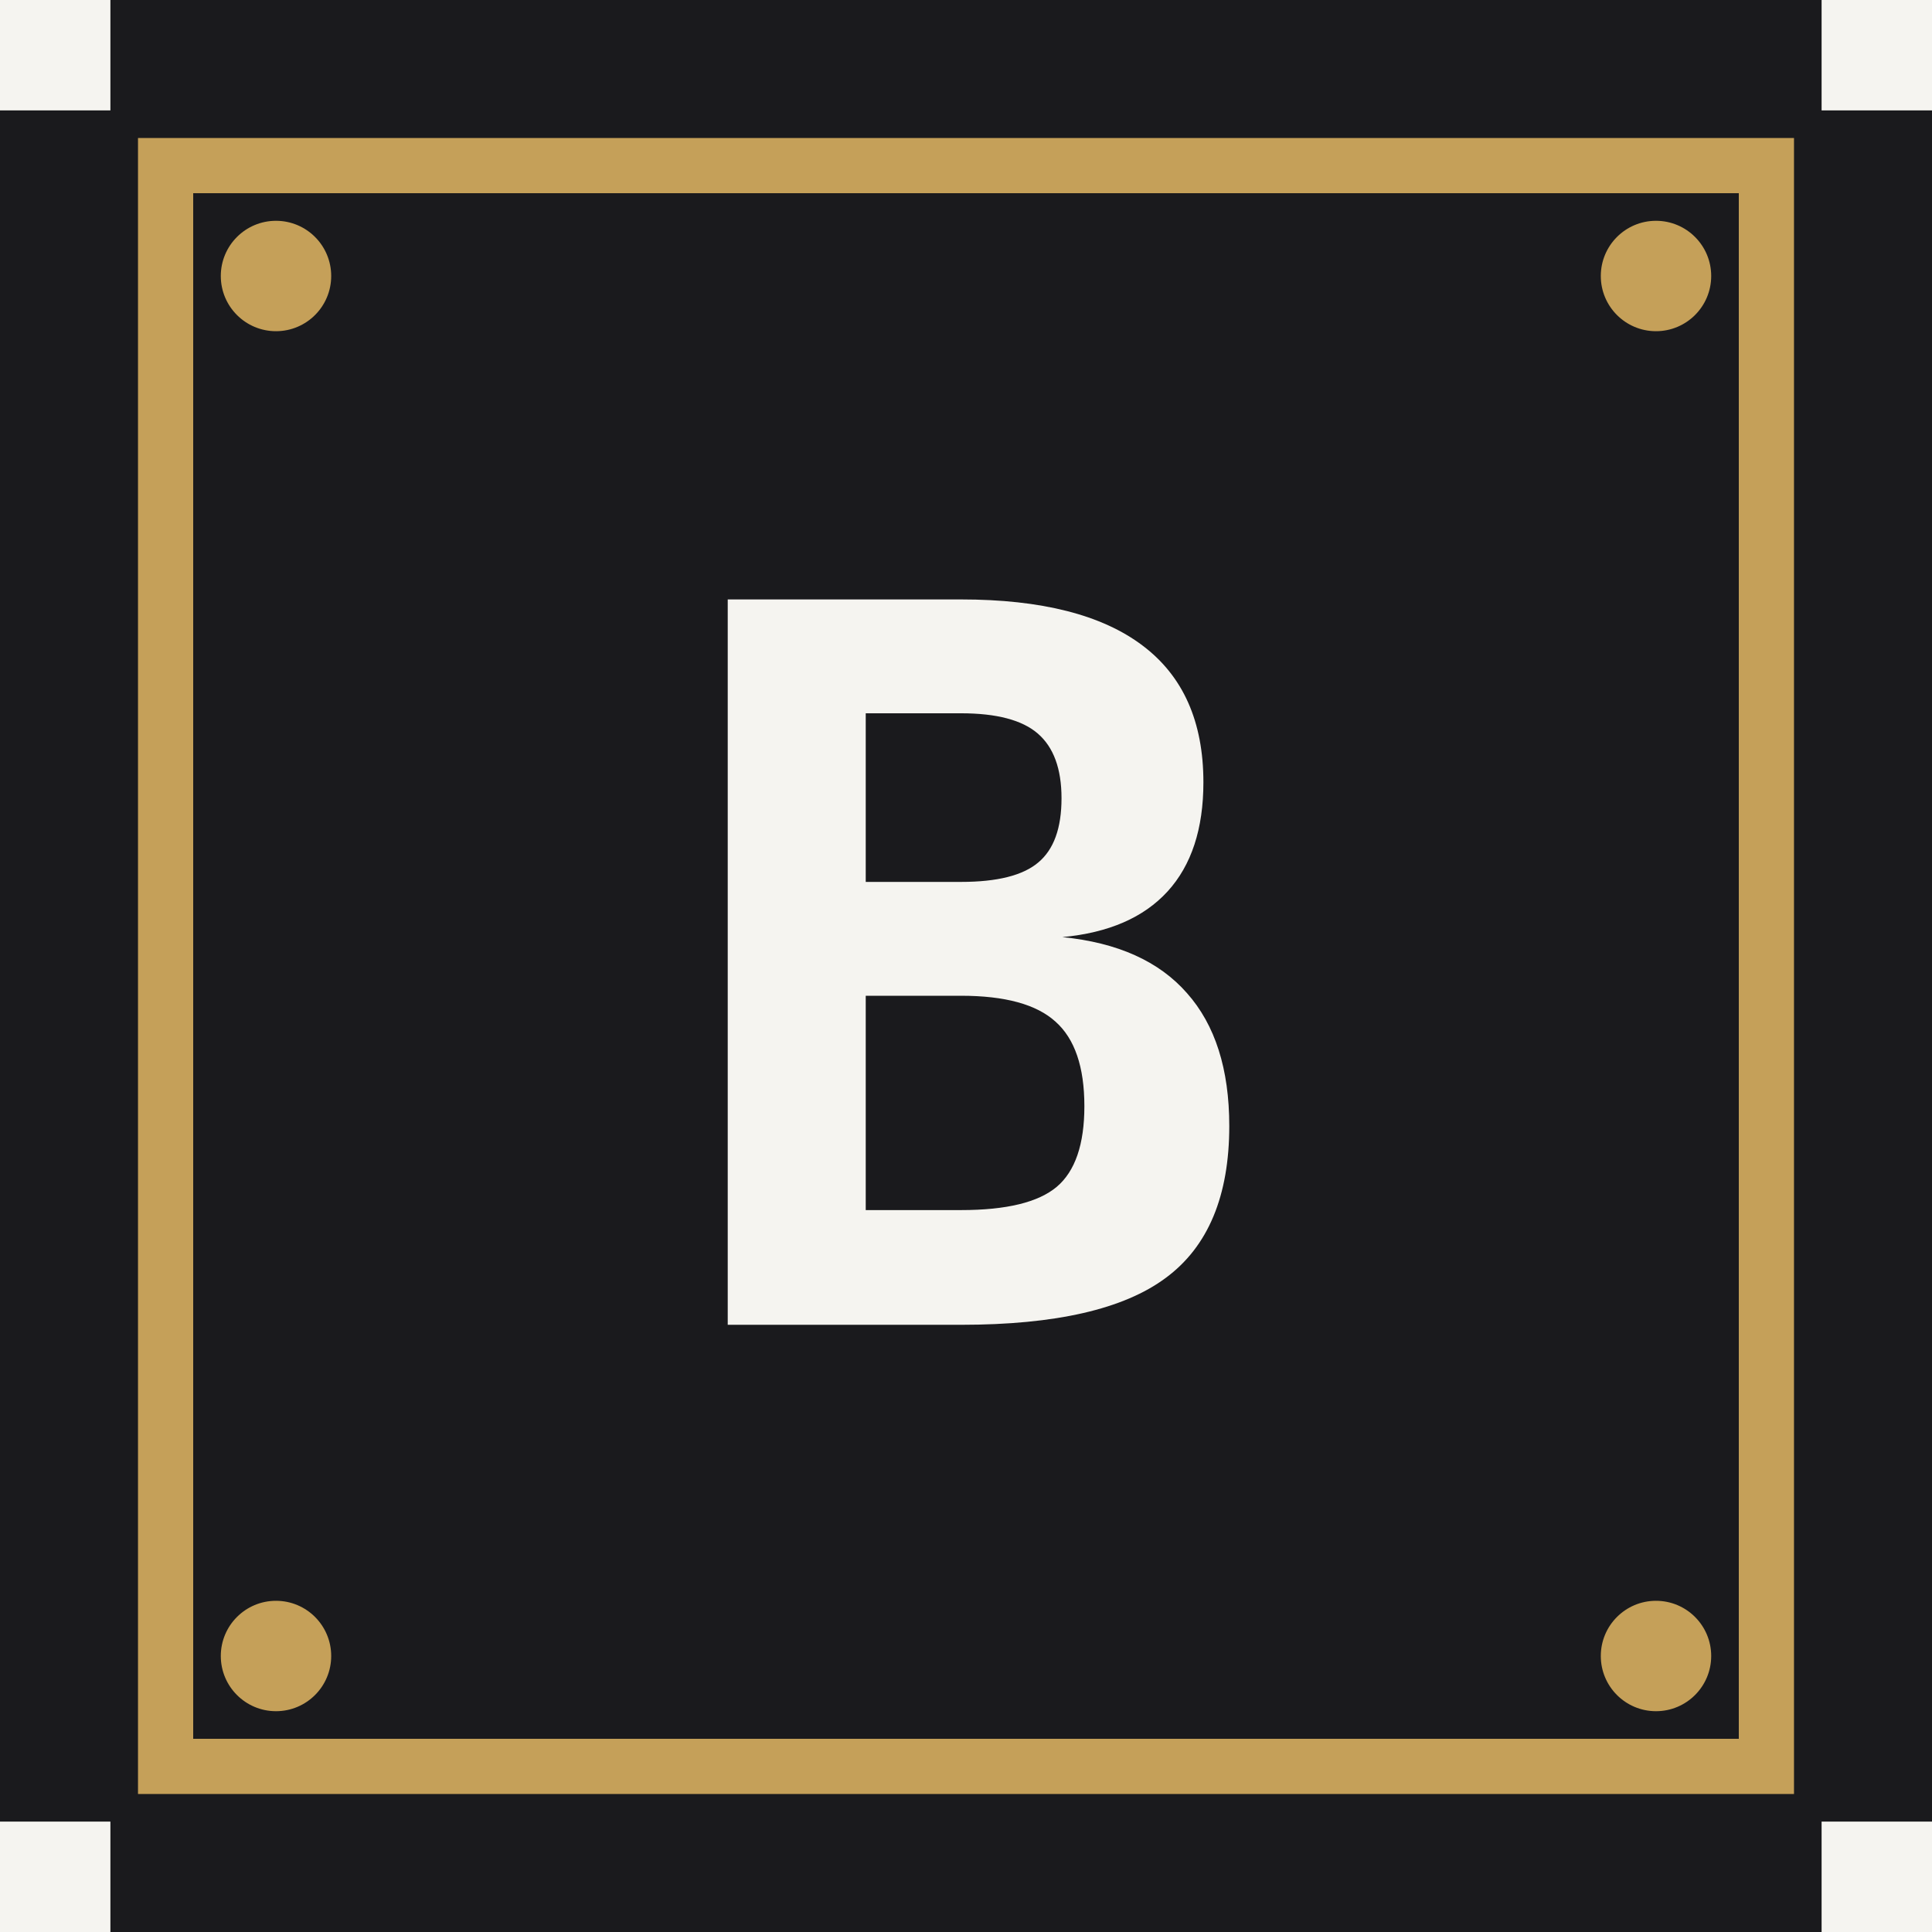
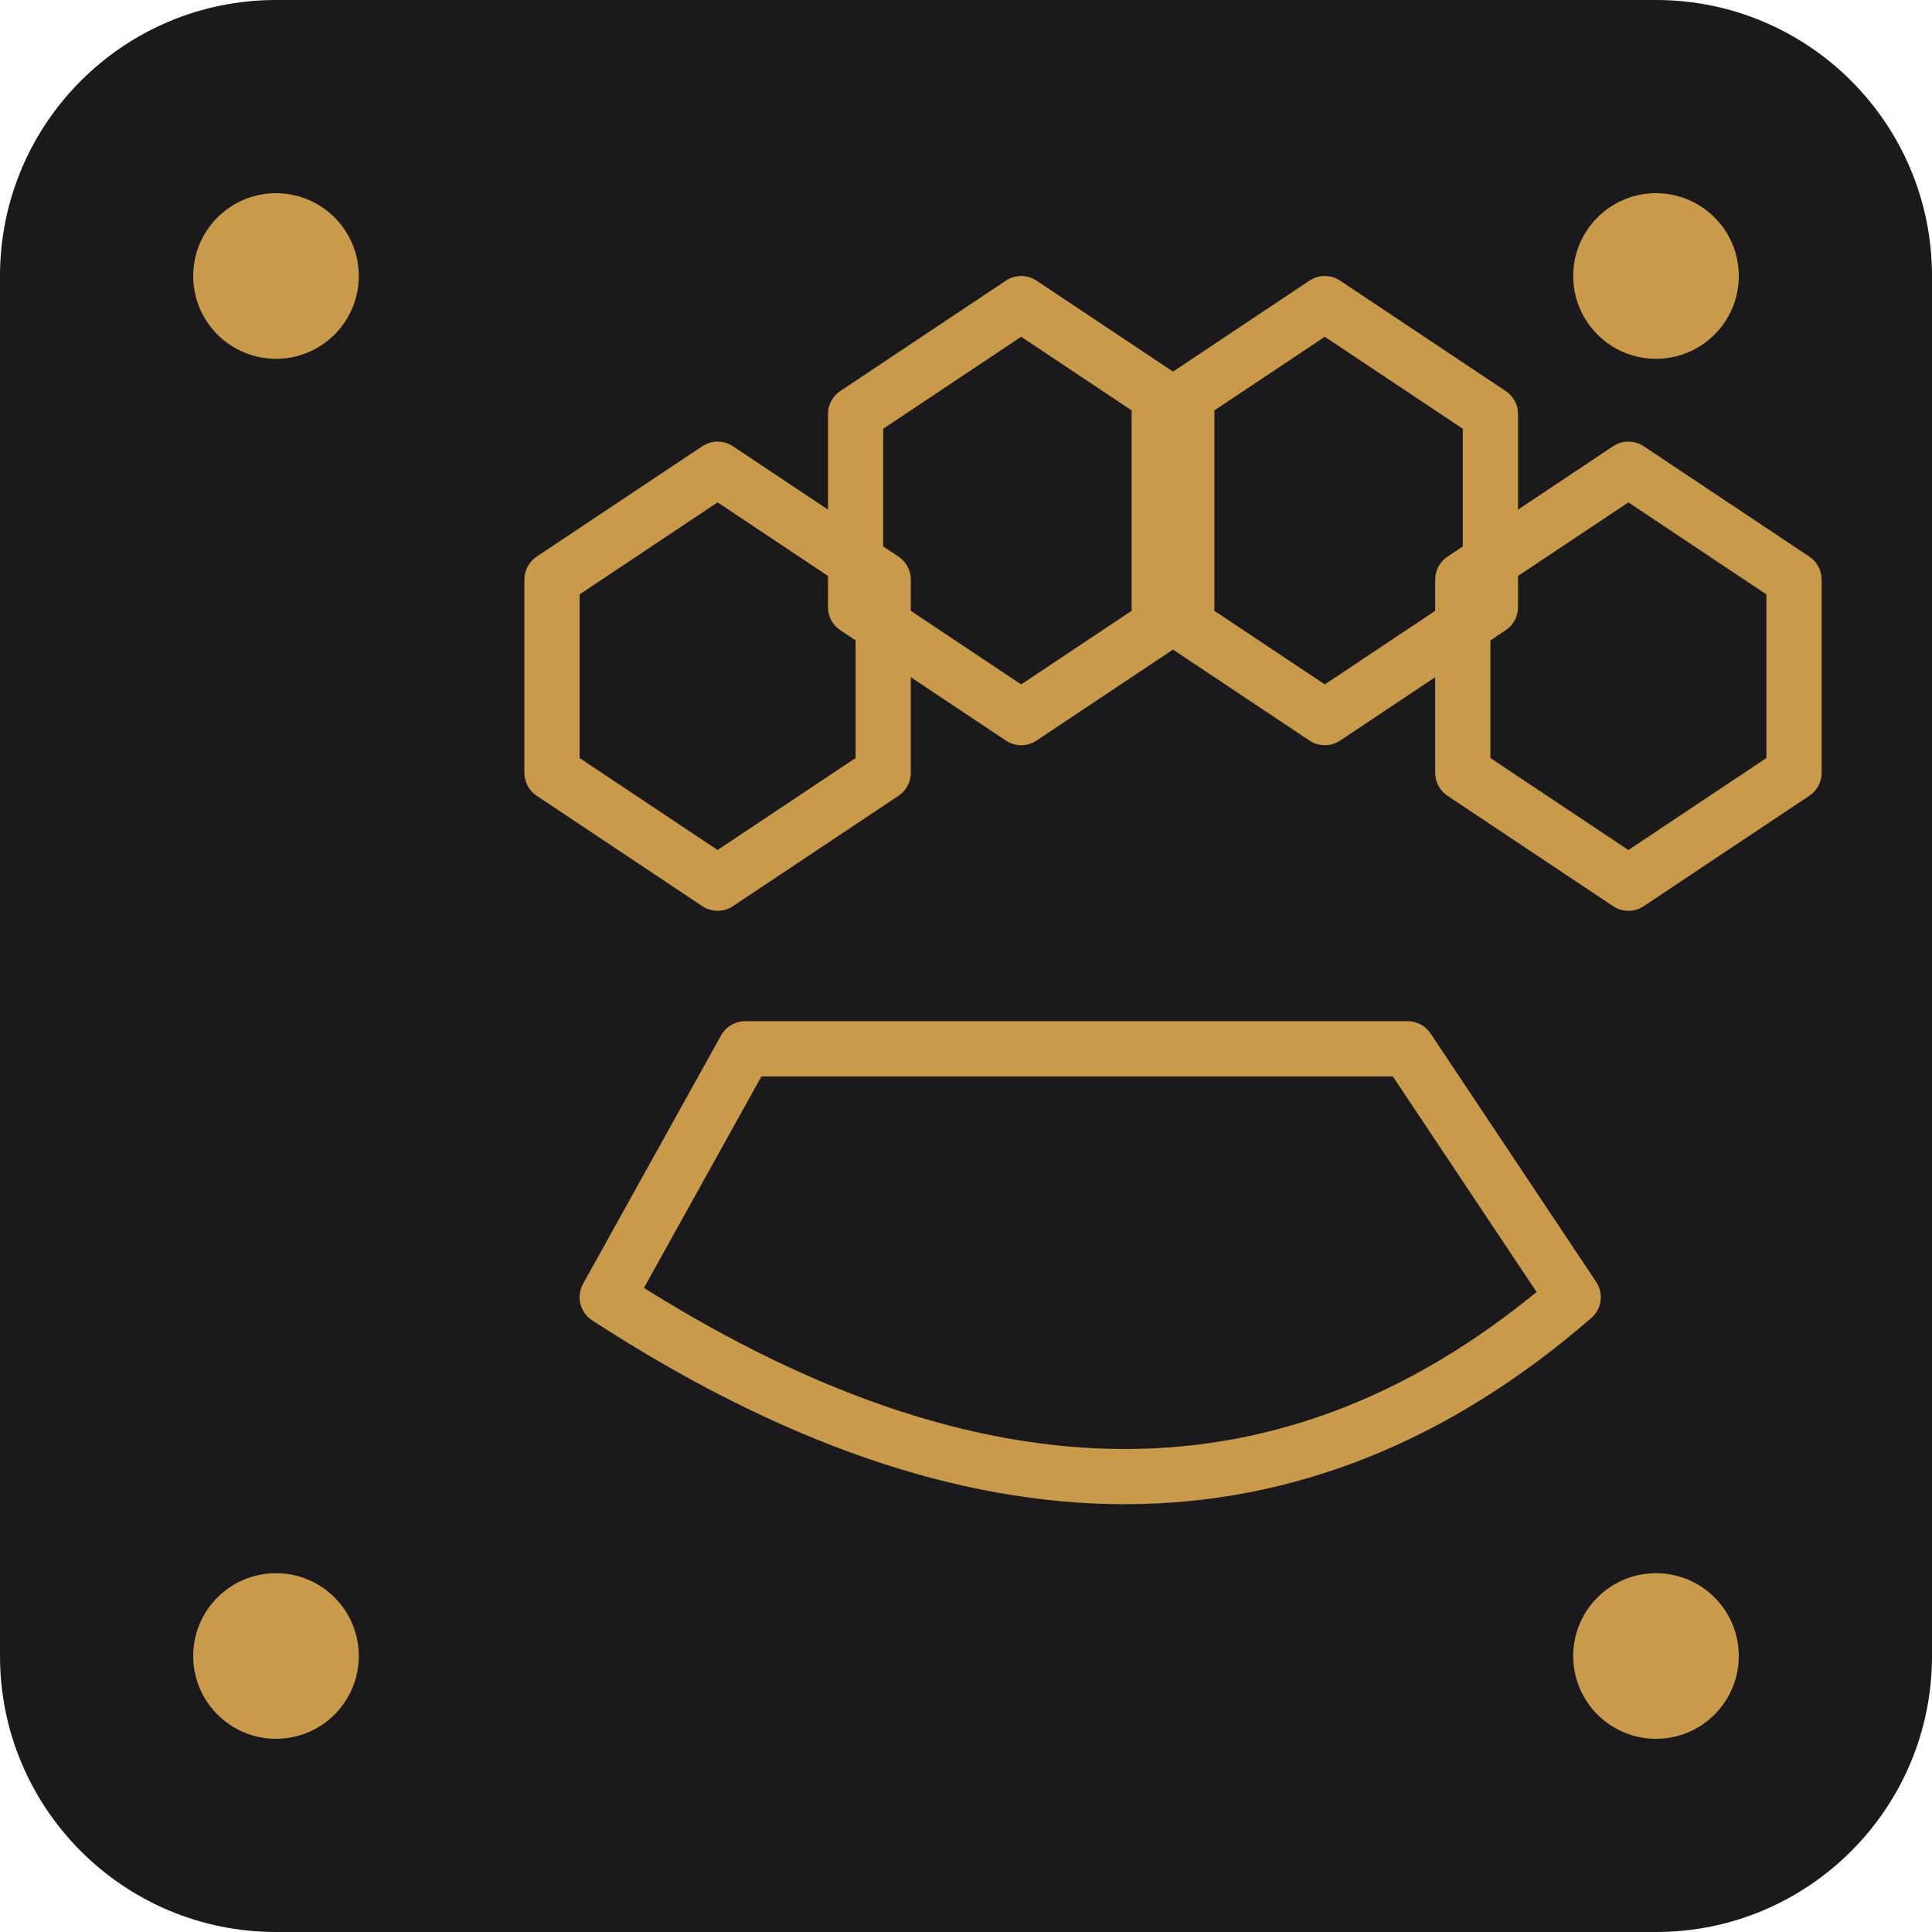
<svg xmlns="http://www.w3.org/2000/svg" viewBox="0 0 70 70">
-   <rect x="0" y="0" width="70" height="70" fill="#1A1A1D" rx="4" />
-   <rect x="0" y="0" width="4" height="4" fill="#F5F4F0" />
-   <rect x="66" y="0" width="4" height="4" fill="#F5F4F0" />
-   <rect x="0" y="66" width="4" height="4" fill="#F5F4F0" />
-   <rect x="66" y="66" width="4" height="4" fill="#F5F4F0" />
-   <rect x="6" y="6" width="58" height="58" fill="none" stroke="#C5A059" stroke-width="2" />
-   <circle cx="10" cy="10" r="2" fill="#C5A059" />
-   <circle cx="60" cy="10" r="2" fill="#C5A059" />
-   <circle cx="10" cy="60" r="2" fill="#C5A059" />
-   <circle cx="60" cy="60" r="2" fill="#C5A059" />
-   <text x="35" y="48" font-family="monospace" font-weight="700" font-size="36" fill="#F5F4F0" text-anchor="middle">B</text>
+   <rect x="0" y="0" width="70" height="70" fill="#1A1A1D" rx="10" />
+   <circle cx="10" cy="10" r="3" fill="#C99A4A" />
+   <circle cx="60" cy="10" r="3" fill="#C99A4A" />
+   <circle cx="10" cy="60" r="3" fill="#C99A4A" />
+   <circle cx="60" cy="60" r="3" fill="#C99A4A" />
+   <g fill="none" stroke="#C99A4A" stroke-width="2" stroke-linejoin="round">
+     <polygon points="20,21 26,17 32,21 32,28 26,32 20,28" />
+     <polygon points="31,15 37,11 43,15 43,22 37,26 31,22" />
+     <polygon points="42,15 48,11 54,15 54,22 48,26 42,22" />
+     <polygon points="53,21 59,17 65,21 65,28 59,32 53,28" />
+     <path d="M27,38 L51,38 L57,47 Q42,60 22,47 Z" />
+   </g>
</svg>
